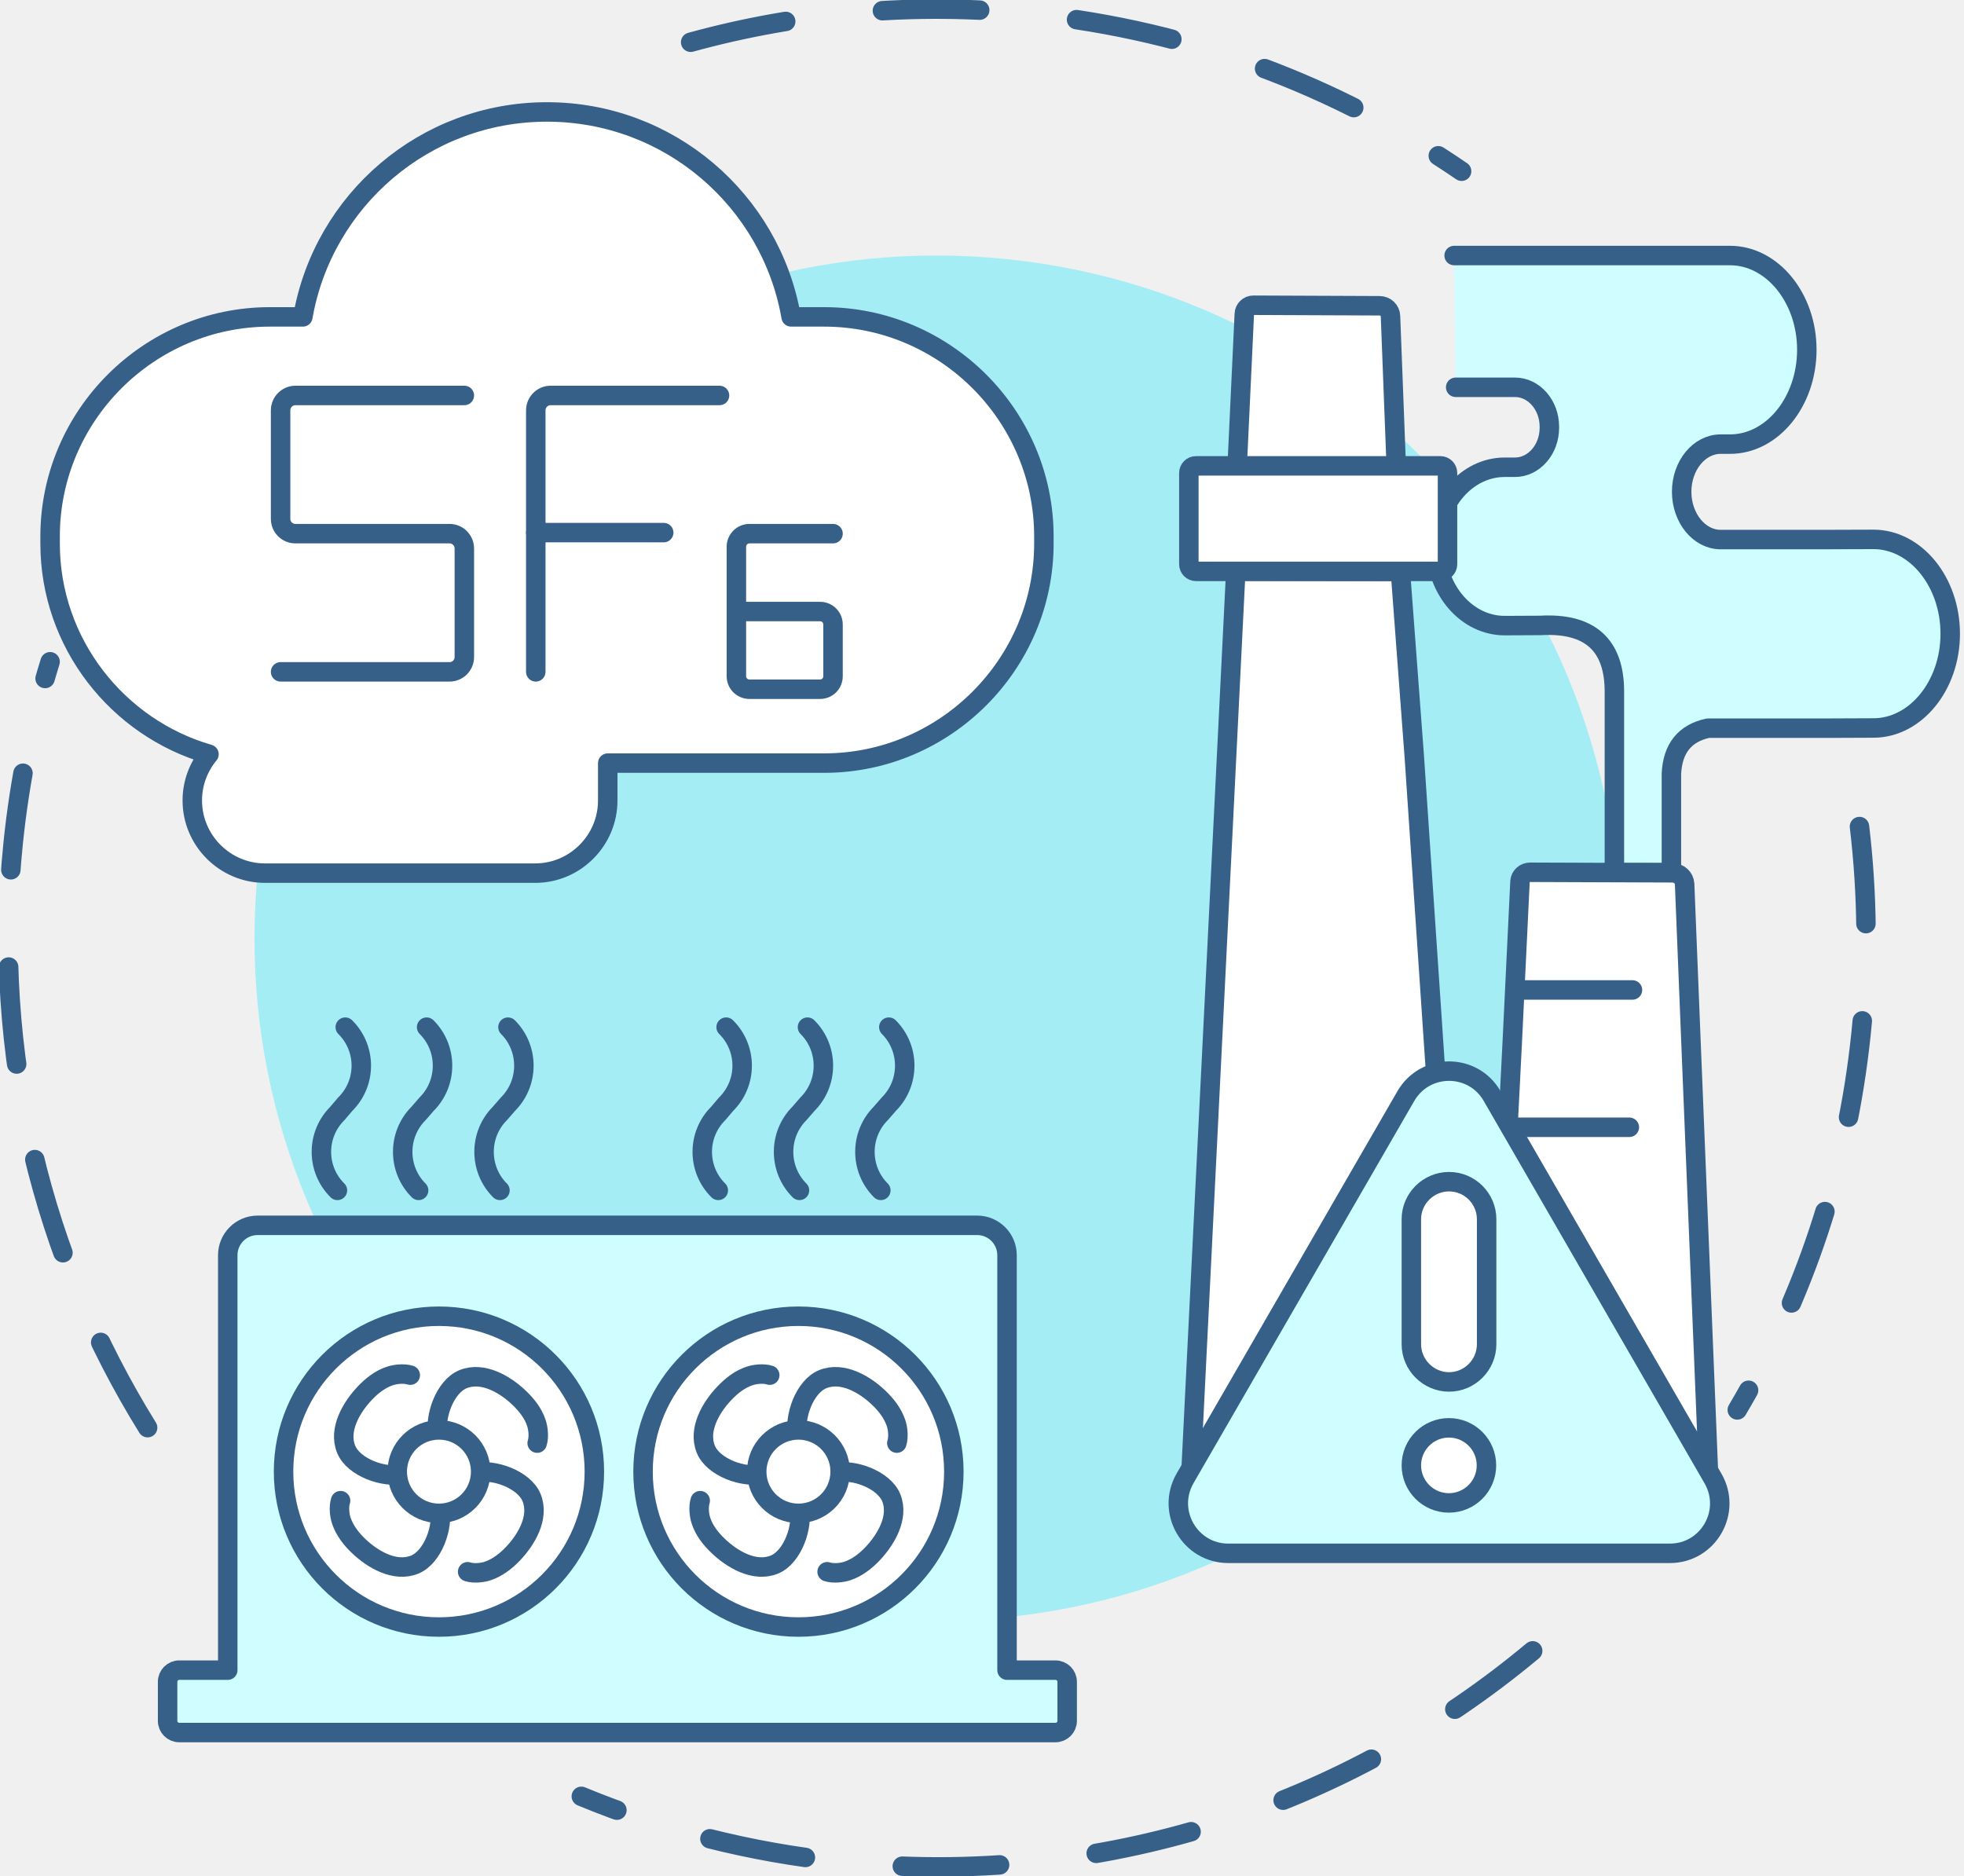
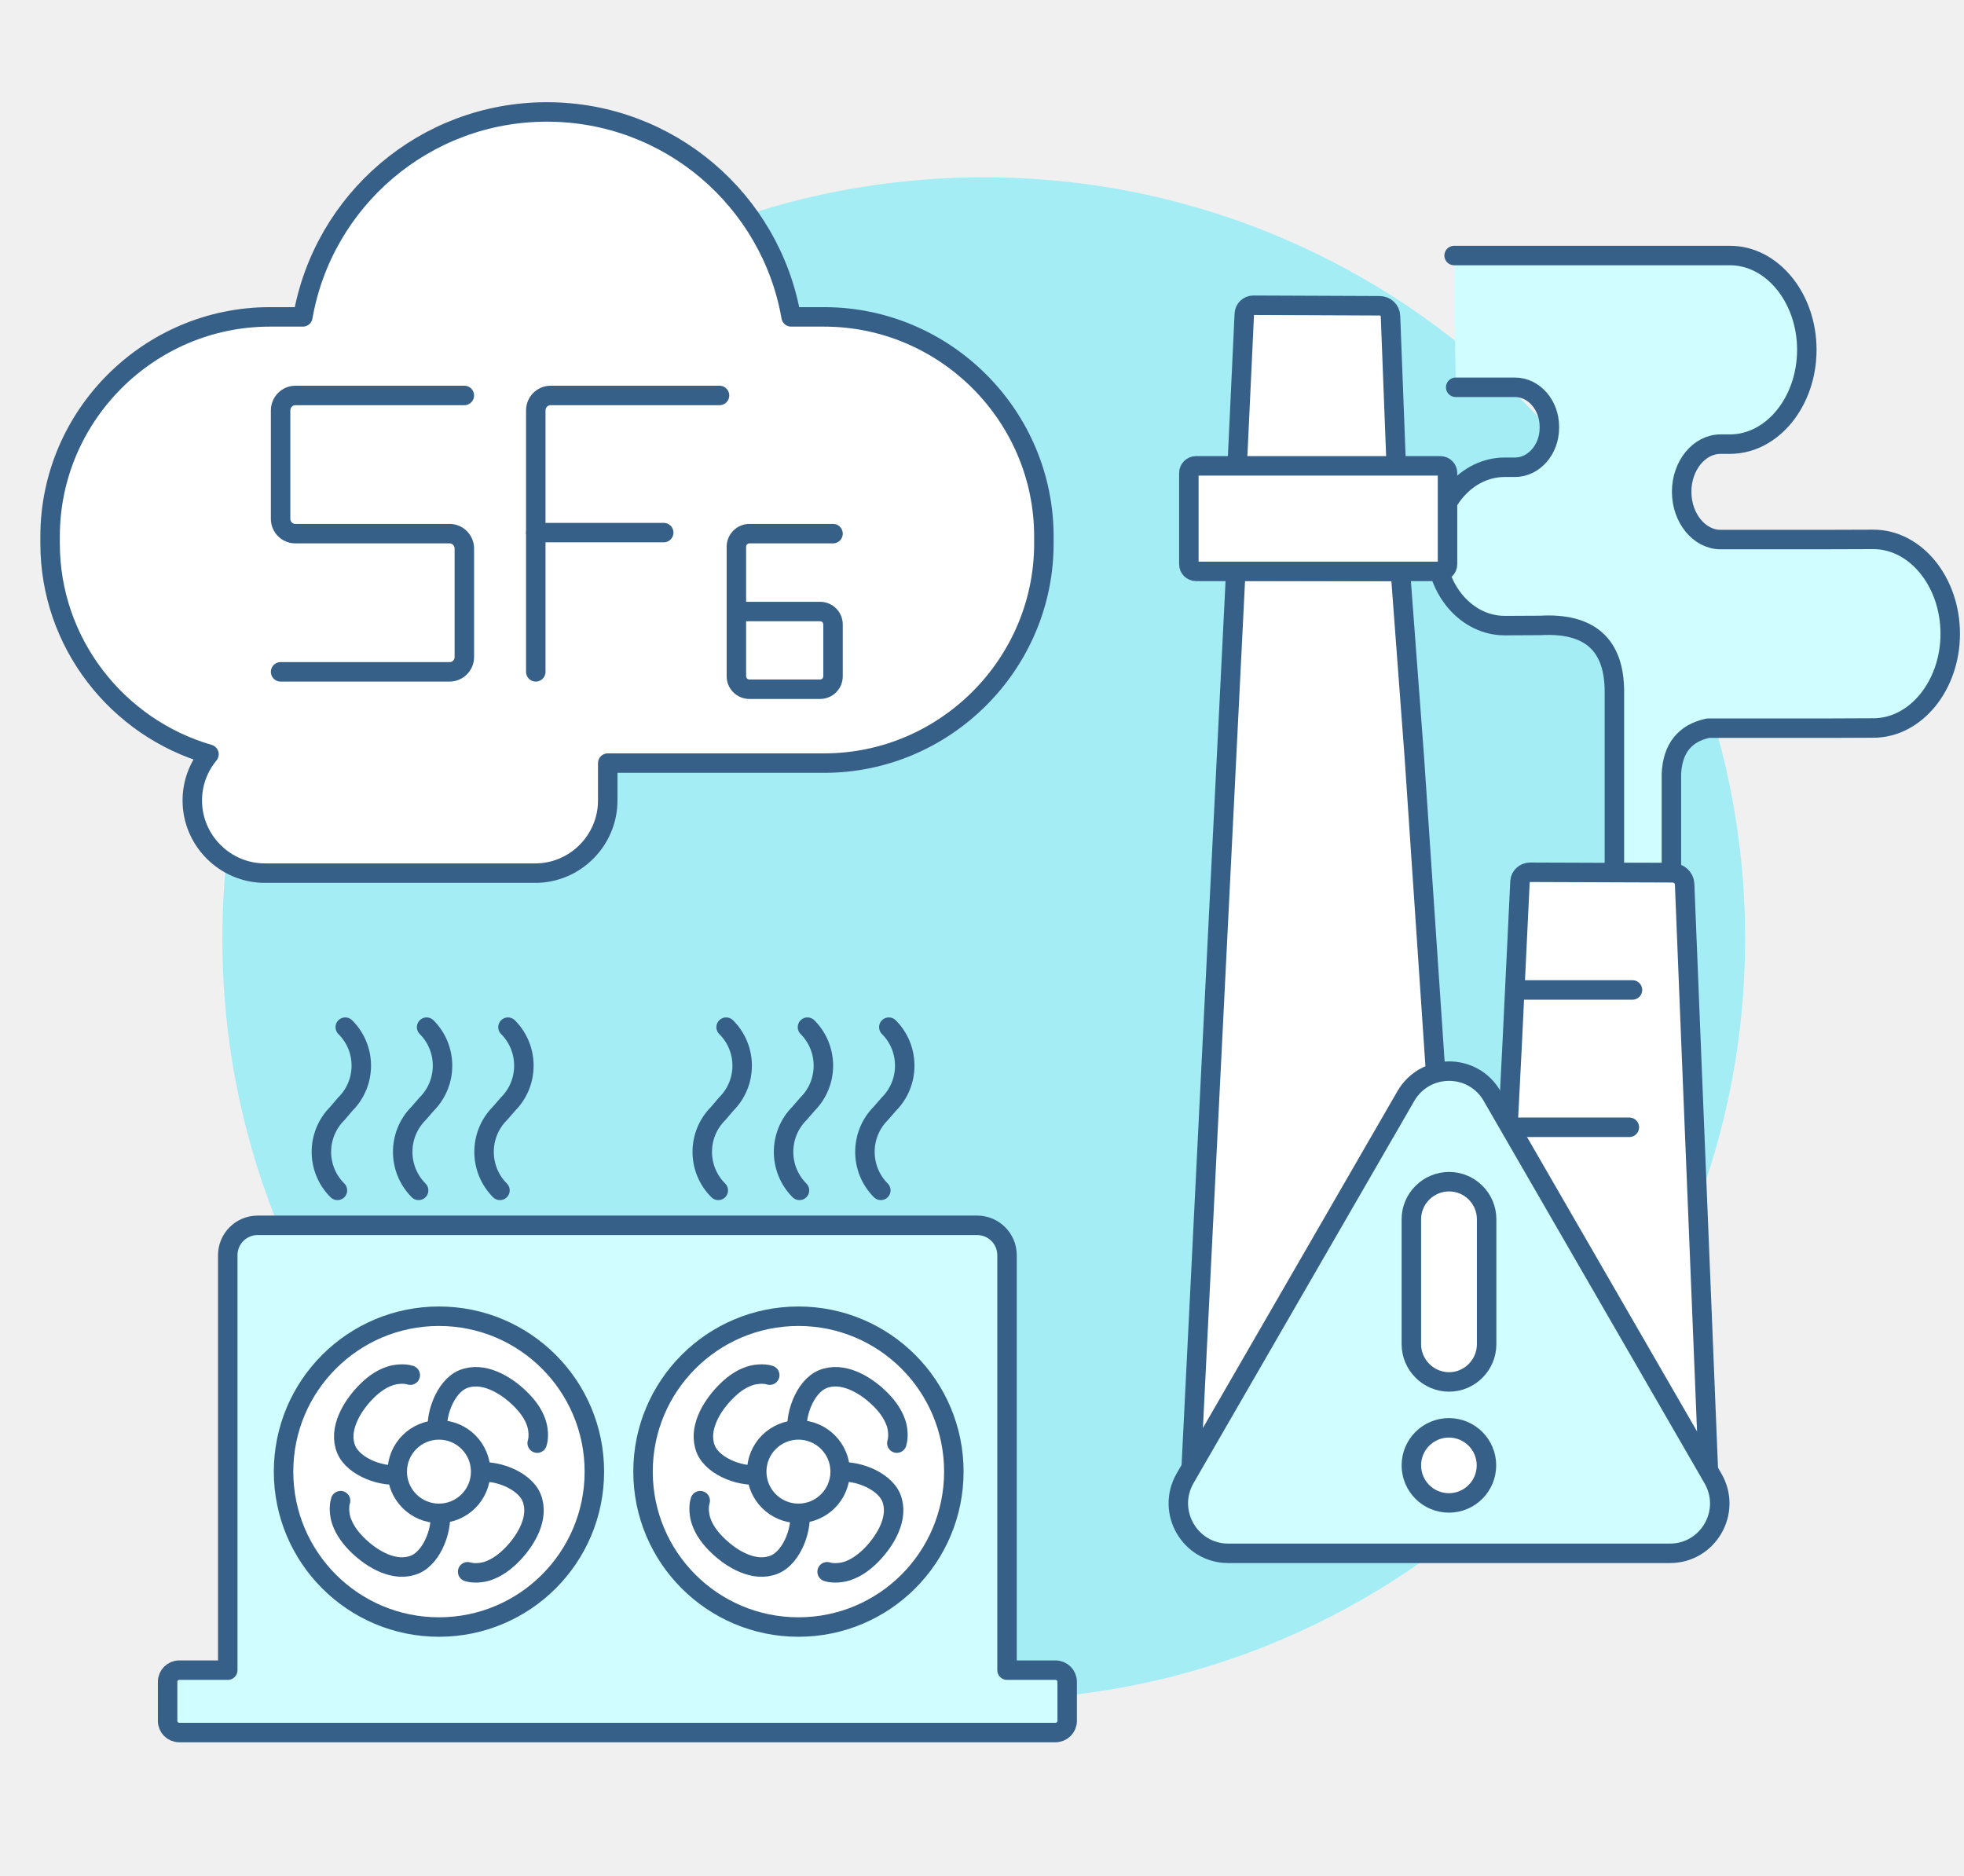
<svg xmlns="http://www.w3.org/2000/svg" version="1.2" viewBox="0 0 1128 1079" width="200" height="191">
  <style>
		.s0 { fill: none;stroke: #366088;stroke-linecap: round;stroke-linejoin: round;stroke-width: 11.2;stroke-dasharray: 56 } 
		.s1 { fill: #a4edf5 } 
		.s2 { fill: #d0fdff;stroke: #366088;stroke-linecap: round;stroke-linejoin: round;stroke-width: 11.2 } 
		.s3 { fill: #ffffff;stroke: #366088;stroke-linecap: round;stroke-linejoin: round;stroke-width: 11.2 } 
		.s4 { fill: none;stroke: #366088;stroke-linecap: round;stroke-linejoin: round;stroke-width: 11.2 } 
	</style>
  <g id="&lt;Group&gt;">
    <g id="&lt;Group&gt;">
      <g id="&lt;Group&gt;">
-         <path id="&lt;Path&gt;" class="s0" d="m84 821.3c-60.3-97.1-90-214.2-77.3-336.7 3.7-35.9 10.9-70.7 21.2-103.9" />
-         <path id="&lt;Path&gt;" class="s0" d="m880.8 949.7c-106.8 89.2-248.2 136.9-397.6 121.4-52.8-5.4-103-18.4-149.7-37.7" />
-         <path id="&lt;Path&gt;" class="s0" d="m1068.8 475.5c4.6 38.8 5.1 78.7 0.9 119.1-8.2 79.1-33.2 152.3-71.2 216.5" />
-         <path id="&lt;Path&gt;" class="s0" d="m396.4 24.3c62.2-17.1 128.7-23.2 196.8-16.2 91.7 9.5 175.6 41.7 246.7 90.4" />
-       </g>
+ 				
+ 			</g>
      <g id="&lt;Group&gt;">
-         <path id="&lt;Path&gt;" class="s1" d="m147.6 499.2c22.3-215.7 215.3-372.4 431-350.1 215.7 22.3 372.5 215.3 350.1 431-22.3 215.7-215.2 372.4-430.9 350.1-215.7-22.3-372.5-215.3-350.2-431z" />
+         <circle id="&lt;Path&gt;" class="s1" cx="565" cy="540" r="438" />
      </g>
    </g>
    <g id="&lt;Group&gt;">
      <g id="&lt;Group&gt;">
        <path id="&lt;Path&gt;" class="s2" d="m835.6 147h158.7c24.3 0 44.2 24.4 44.2 54.2 0 29.9-19.9 54.3-44.2 54.3h-5.4c-12.3 0-22.4 12.3-22.4 27.4 0 15.1 10.1 27.5 22.4 27.5h57.3l30.6-0.1c24.3 0 44.2 24.4 44.2 54.3 0 29.8-19.9 54.2-44.2 54.2l-24.9 0.1h-70.2q-20.1 4.3-21.1 26.3v56.8h-32.8v-104.1q0-40.5-42.6-38.1l-20.5 0.1c-21.8 0-39.6-20.5-39.6-45.5 0-25.1 17.8-45.6 39.6-45.6h5.9c10.9 0 19.8-10.2 19.8-22.7v-0.6c0-12.5-8.9-22.7-19.8-22.7h-34.1" />
        <path id="&lt;Path&gt;" class="s3" d="m856 856.7l13-256.2 4.5-93.4c0.2-3 2.7-5.3 5.9-5.3l81.7 0.3c3.8 0 6.9 2.8 7.1 6.4l3.7 92 10.4 256.2" />
      </g>
      <path id="&lt;Path&gt;" class="s3" d="m683.9 853.3l26.1-524.8 94.7 0.2 8 106.7 28.1 416.5" />
      <path id="&lt;Path&gt;" class="s3" d="m710.8 268l4.1-87.4c0.1-2.8 2.4-5 5.2-5l72.6 0.3c3.4 0 6.2 2.6 6.3 6l3.3 86.1" />
      <rect id="&lt;Path&gt;" class="s3" x="683" y="268" width="148.8" height="60.7" rx="4.1" />
      <path id="&lt;Path&gt;" class="s3" d="m872.7 569.5h65.5" />
      <path id="&lt;Path&gt;" class="s3" d="m869.2 648.5h67.2" />
      <path id="&lt;Path&gt;" class="s2" d="m807.8 630.6c11.1-19.2 38.7-19.2 49.7 0l127 219.9c11.1 19.2-2.7 43.1-24.8 43.1h-254c-22.1 0-35.9-23.9-24.9-43.1z" />
      <path id="&lt;Path&gt;" class="s3" d="m854.3 701.4v71.9c0 11.9-9.7 21.7-21.6 21.7-11.9 0-21.7-9.8-21.7-21.7v-71.9c0-11.9 9.8-21.6 21.7-21.6 11.9 0 21.6 9.7 21.6 21.6z" />
      <circle id="&lt;Path&gt;" class="s3" cx="832.6" cy="843" r="21.6" />
    </g>
    <g id="&lt;Group&gt;">
      <path id="&lt;Path&gt;" class="s2" d="m613 967.5v22.5c0 3.7-3 6.7-6.8 6.7h-504c-3.7 0-6.7-3-6.7-6.7v-22.5c0-3.7 3-6.7 6.7-6.7h27.9v-238.7c0-9.5 7.7-17.2 17.2-17.2h413.9c9.5 0 17.2 7.7 17.2 17.2v238.7h27.8c3.8 0 6.8 3 6.8 6.7z" />
      <g id="&lt;Group&gt;">
        <g id="&lt;Group&gt;">
          <circle id="&lt;Path&gt;" class="s3" cx="458.4" cy="846.6" r="89.4" />
        </g>
        <g id="&lt;Group&gt;">
          <g id="&lt;Group&gt;">
            <path id="&lt;Path&gt;" class="s4" d="m458.1 825.9c-2.5-10.4 3.7-28.2 14.3-32.5 11.4-4.6 24.3 3.1 32.3 10.8 4.2 4 7.9 8.8 9.8 14.3 1 2.8 1.7 8 0.5 11.7" />
            <path id="&lt;Path&gt;" class="s4" d="m458.8 867.6c2.5 10.4-3.7 28.2-14.3 32.5-11.4 4.6-24.3-3.1-32.3-10.8-4.2-4-8-8.8-9.8-14.3-1-2.8-1.7-8-0.5-11.7" />
            <g id="&lt;Group&gt;">
              <path id="&lt;Path&gt;" class="s4" d="m479.3 847.3c10.4-2.5 28.1 3.7 32.5 14.3 4.6 11.4-3.2 24.3-10.8 32.3-4 4.2-8.8 7.9-14.3 9.8-2.9 1-8 1.7-11.8 0.5" />
              <path id="&lt;Path&gt;" class="s4" d="m437.6 848c-10.4 2.5-28.2-3.7-32.5-14.3-4.6-11.4 3.1-24.3 10.8-32.3 4-4.2 8.8-8 14.3-9.8 2.8-1 8-1.7 11.7-0.5" />
            </g>
          </g>
        </g>
        <circle id="&lt;Path&gt;" class="s3" cx="458.4" cy="846.6" r="24" />
      </g>
      <path id="&lt;Path&gt;" class="s4" d="m286.7 684.8c-12.2-12.2-12.2-32.1 0-44.3l4.6-5.3c12.2-12.2 12.2-32.1 0-44.3" />
      <path id="&lt;Path&gt;" class="s4" d="m239.9 684.8c-12.2-12.2-12.2-32.1 0-44.3l4.6-5.3c12.2-12.2 12.2-32.1 0-44.3" />
      <path id="&lt;Path&gt;" class="s4" d="m193.2 684.8c-12.3-12.2-12.3-32.1 0-44.3l4.5-5.3c12.3-12.2 12.3-32.1 0-44.3" />
      <path id="&lt;Path&gt;" class="s4" d="m505.8 684.8c-12.2-12.2-12.2-32.1 0-44.3l4.6-5.3c12.2-12.2 12.2-32.1 0-44.3" />
      <path id="&lt;Path&gt;" class="s4" d="m459 684.8c-12.2-12.2-12.2-32.1 0-44.3l4.6-5.3c12.2-12.2 12.2-32.1 0-44.3" />
      <path id="&lt;Path&gt;" class="s4" d="m412.3 684.8c-12.3-12.2-12.3-32.1 0-44.3l4.5-5.3c12.3-12.2 12.3-32.1 0-44.3" />
      <g id="&lt;Group&gt;">
        <g id="&lt;Group&gt;">
          <circle id="&lt;Path&gt;" class="s3" cx="251.6" cy="846.6" r="89.4" />
        </g>
        <g id="&lt;Group&gt;">
          <g id="&lt;Group&gt;">
            <path id="&lt;Path&gt;" class="s4" d="m251.2 825.9c-2.5-10.4 3.7-28.2 14.3-32.5 11.4-4.6 24.3 3.1 32.3 10.8 4.2 4 8 8.8 9.8 14.3 1 2.8 1.7 8 0.5 11.7" />
            <path id="&lt;Path&gt;" class="s4" d="m251.9 867.6c2.5 10.4-3.7 28.2-14.3 32.5-11.4 4.6-24.3-3.1-32.3-10.8-4.2-4-7.9-8.8-9.8-14.3-1-2.8-1.7-8-0.5-11.7" />
            <g id="&lt;Group&gt;">
              <path id="&lt;Path&gt;" class="s4" d="m272.4 847.3c10.4-2.5 28.2 3.7 32.5 14.3 4.6 11.4-3.1 24.3-10.8 32.3-4 4.2-8.8 7.9-14.3 9.8-2.8 1-8 1.7-11.7 0.5" />
              <path id="&lt;Path&gt;" class="s4" d="m230.7 848c-10.4 2.5-28.2-3.7-32.5-14.3-4.6-11.4 3.2-24.3 10.8-32.3 4-4.2 8.8-8 14.3-9.8 2.9-1 8-1.7 11.8-0.5" />
            </g>
          </g>
        </g>
        <circle id="&lt;Path&gt;" class="s3" cx="251.6" cy="846.6" r="24" />
      </g>
    </g>
    <g id="&lt;Group&gt;">
      <path id="&lt;Path&gt;" class="s3" d="m599.6 308.6v4.1c0 69.4-56.9 126.3-126.4 126.3h-124.5v21.5c0 23-18.8 41.8-41.7 41.8h-155.5c-23 0-41.8-18.8-41.8-41.8 0-10.1 3.6-19.3 9.6-26.6-52.6-15.2-91.4-63.9-91.4-121.2v-4.1c0-69.5 56.9-126.3 126.4-126.3h19c11.7-67 70.1-117.9 140.4-117.9 70.4 0 128.8 50.9 140.5 117.9h19c69.5 0 126.4 56.8 126.4 126.3z" />
      <g id="&lt;Group&gt;">
        <path id="&lt;Path&gt;" class="s3" d="m160.5 386.5h97.2c4.7 0 8.5-3.8 8.5-8.5v-62.4c0-4.8-3.8-8.6-8.5-8.6h-88.7c-4.7 0-8.5-3.8-8.5-8.5v-62.4c0-4.7 3.8-8.6 8.5-8.6h97.2" />
      </g>
      <path id="&lt;Path&gt;" class="s4" d="m307.3 386.5v-150.4c0-4.7 3.8-8.6 8.5-8.6h97.2" />
      <path id="&lt;Path&gt;" class="s4" d="m307.3 306.4h73.6" />
      <g id="&lt;Group&gt;">
        <path id="&lt;Path&gt;" class="s3" d="m478.3 307h-48.1c-4.1 0-7.5 3.4-7.5 7.5v37.3h48.1c4.2 0 7.5 3.3 7.5 7.5v29.7c0 4.2-3.3 7.5-7.5 7.5h-40.6c-4.1 0-7.5-3.3-7.5-7.5v-37.2" />
      </g>
    </g>
  </g>
</svg>
